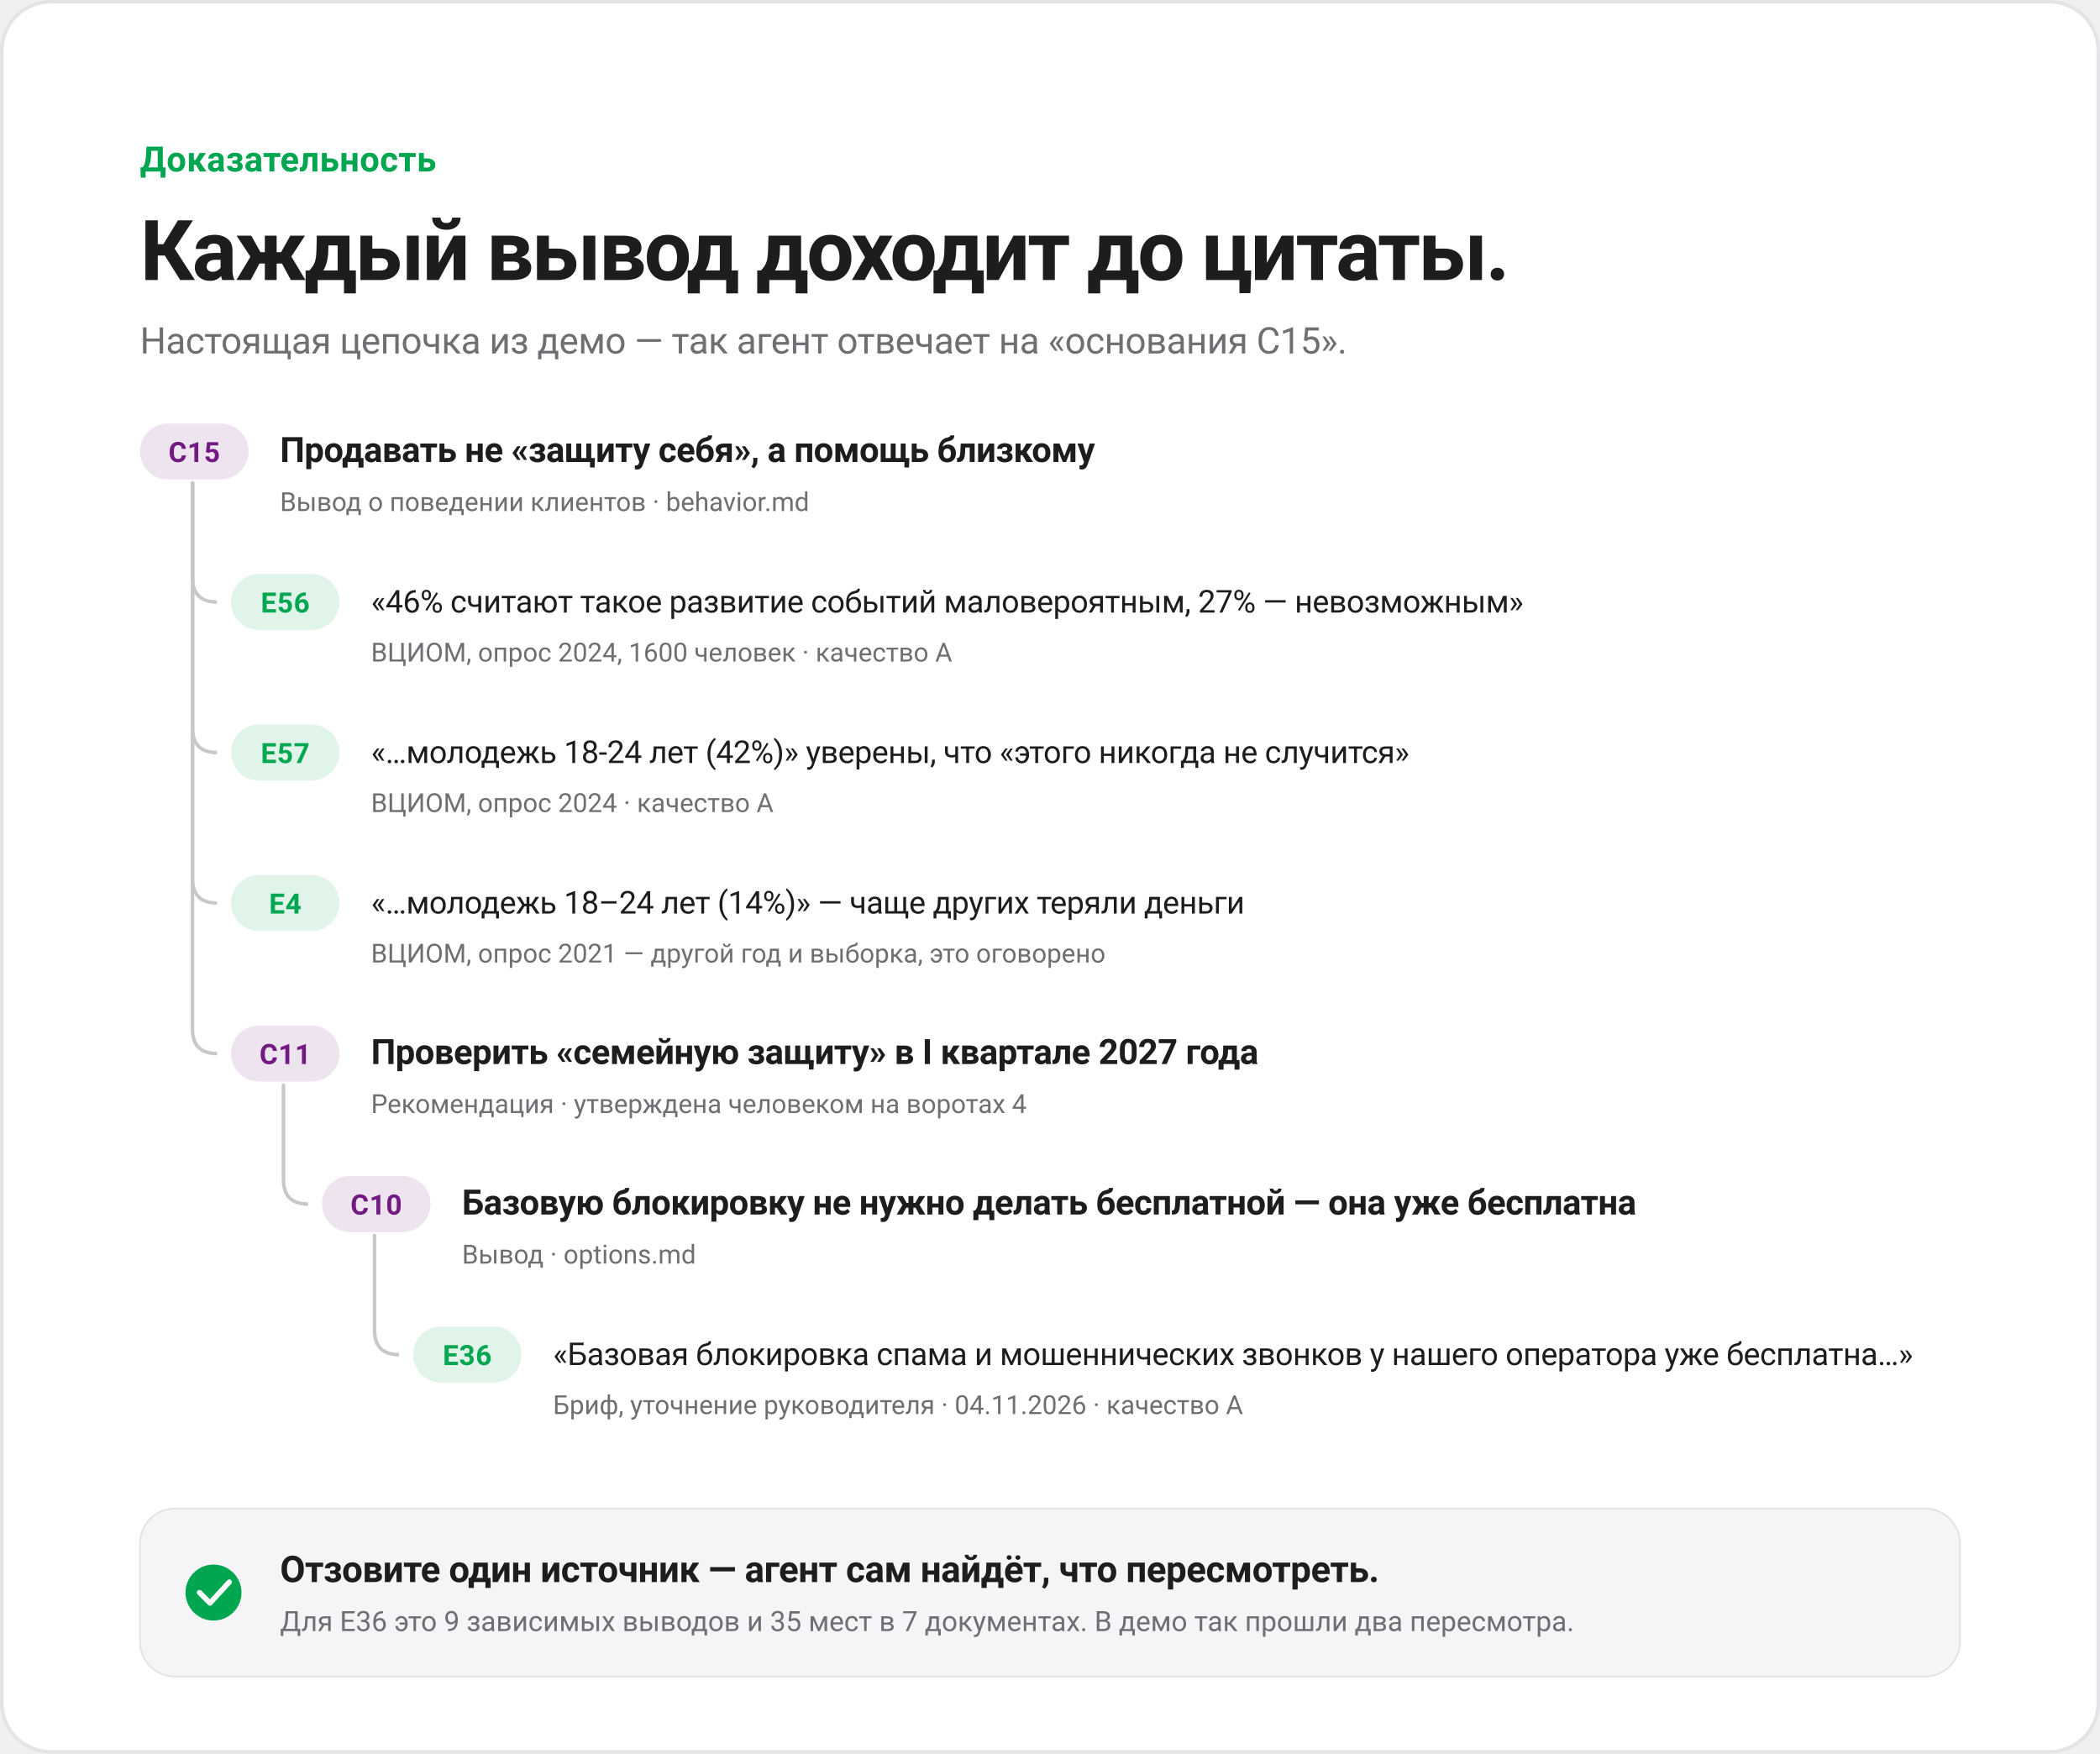
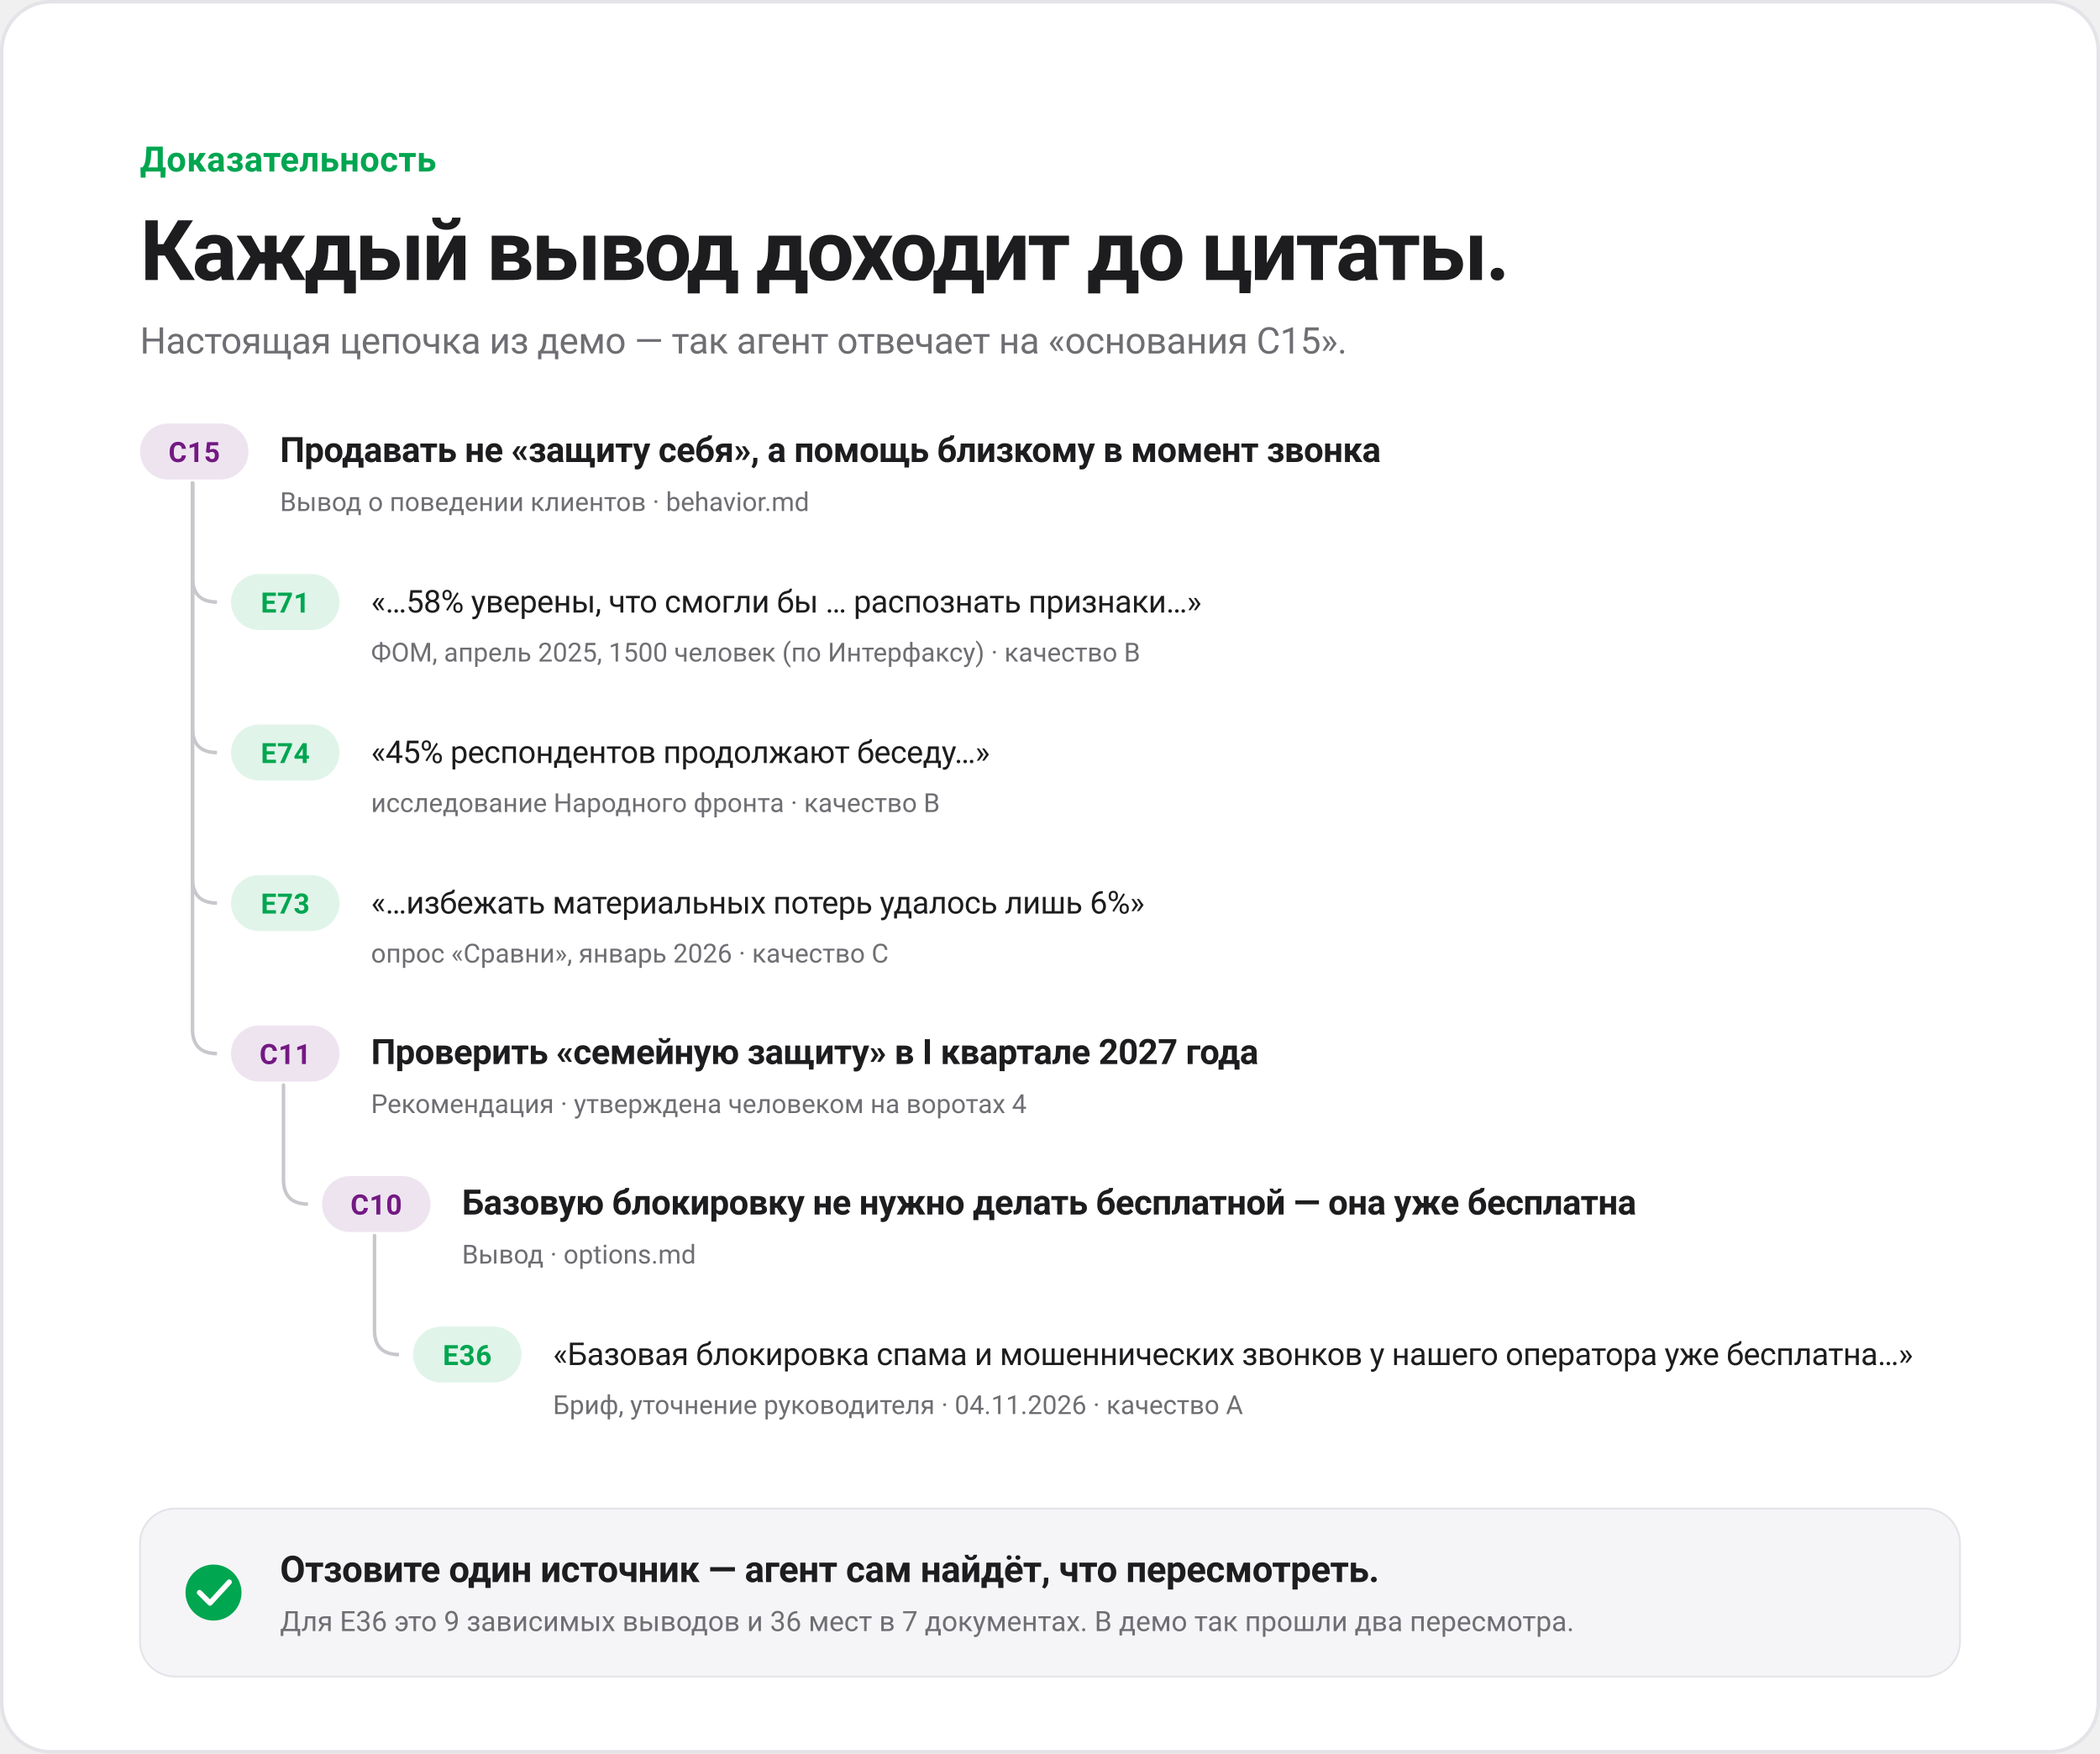
- <svg xmlns="http://www.w3.org/2000/svg" viewBox="0 0 1200 1002" width="1200" height="1002" role="img" aria-label="Цепочка оснований вывода C15 до дословных цитат источников; отзыв записи E36 затрагивает 9 выводов и 35 мест в 7 документах">
+ <svg xmlns="http://www.w3.org/2000/svg" viewBox="0 0 1200 1002" width="1200" height="1002" role="img" aria-label="Цепочка оснований вывода C15 до дословных цитат источников; отзыв записи E36 затрагивает 9 выводов и 36 мест в 7 документах">
  <style>text{font-family:-apple-system,BlinkMacSystemFont,'SF Pro Display','Segoe UI',Roboto,Helvetica,Arial,sans-serif}</style>
  <rect x="1" y="1" width="1198" height="1000" rx="28" fill="#ffffff" stroke="#e3e3e8" stroke-width="2" />
  <text x="80" y="98" font-size="20" font-weight="600" fill="#00a650" letter-spacing="0.2" text-anchor="start">Доказательность</text>
  <text x="80" y="160" font-size="48" font-weight="700" fill="#1d1d1f" letter-spacing="-1.3" text-anchor="start">Каждый вывод доходит до цитаты.</text>
  <text x="80" y="202" font-size="21" font-weight="400" fill="#6e6e73" letter-spacing="-0.2" text-anchor="start">Настоящая цепочка из демо — так агент отвечает на «основания C15».</text>
  <path d="M110 276 V330 Q110 344 124 344 H122" fill="none" stroke="#c7c7cc" stroke-width="2" stroke-linecap="round" />
  <path d="M110 276 V416 Q110 430 124 430 H122" fill="none" stroke="#c7c7cc" stroke-width="2" stroke-linecap="round" />
  <path d="M110 276 V502 Q110 516 124 516 H122" fill="none" stroke="#c7c7cc" stroke-width="2" stroke-linecap="round" />
  <path d="M110 276 V588 Q110 602 124 602 H122" fill="none" stroke="#c7c7cc" stroke-width="2" stroke-linecap="round" />
  <path d="M162 620 V674 Q162 688 176 688 H174" fill="none" stroke="#c7c7cc" stroke-width="2" stroke-linecap="round" />
  <path d="M214 706 V760 Q214 774 228 774 H226" fill="none" stroke="#c7c7cc" stroke-width="2" stroke-linecap="round" />
  <rect x="80" y="242" width="62" height="32" rx="16" fill="#731982" fill-opacity="0.12" />
  <text x="111" y="264" font-size="16" font-weight="700" fill="#731982" letter-spacing="0.3" text-anchor="middle">C15</text>
-   <text x="160" y="264" font-size="20" font-weight="600" fill="#1d1d1f" letter-spacing="-0.2" text-anchor="start">Продавать не «защиту себя», а помощь близкому</text>
+   <text x="160" y="264" font-size="20" font-weight="600" fill="#1d1d1f" letter-spacing="-0.2" text-anchor="start">Продавать не «защиту себя», а помощь близкому в момент звонка</text>
  <text x="160" y="292" font-size="15" font-weight="400" fill="#6e6e73" letter-spacing="0" text-anchor="start">Вывод о поведении клиентов · behavior.md</text>
  <rect x="132" y="328" width="62" height="32" rx="16" fill="#00a650" fill-opacity="0.12" />
-   <text x="163" y="350" font-size="16" font-weight="700" fill="#00a650" letter-spacing="0.3" text-anchor="middle">E56</text>
-   <text x="212" y="350" font-size="18" font-weight="400" fill="#1d1d1f" letter-spacing="-0.2" text-anchor="start">«46% считают такое развитие событий маловероятным, 27% — невозможным»</text>
-   <text x="212" y="378" font-size="15" font-weight="400" fill="#6e6e73" letter-spacing="0" text-anchor="start">ВЦИОМ, опрос 2024, 1600 человек · качество A</text>
+   <text x="163" y="350" font-size="16" font-weight="700" fill="#00a650" letter-spacing="0.3" text-anchor="middle">E71</text>
+   <text x="212" y="350" font-size="18" font-weight="400" fill="#1d1d1f" letter-spacing="-0.2" text-anchor="start">«…58% уверены, что смогли бы … распознать признаки…»</text>
+   <text x="212" y="378" font-size="15" font-weight="400" fill="#6e6e73" letter-spacing="0" text-anchor="start">ФОМ, апрель 2025, 1500 человек (по Интерфаксу) · качество B</text>
  <rect x="132" y="414" width="62" height="32" rx="16" fill="#00a650" fill-opacity="0.12" />
-   <text x="163" y="436" font-size="16" font-weight="700" fill="#00a650" letter-spacing="0.3" text-anchor="middle">E57</text>
-   <text x="212" y="436" font-size="18" font-weight="400" fill="#1d1d1f" letter-spacing="-0.2" text-anchor="start">«…молодежь 18-24 лет (42%)» уверены, что «этого никогда не случится»</text>
-   <text x="212" y="464" font-size="15" font-weight="400" fill="#6e6e73" letter-spacing="0" text-anchor="start">ВЦИОМ, опрос 2024 · качество A</text>
+   <text x="163" y="436" font-size="16" font-weight="700" fill="#00a650" letter-spacing="0.3" text-anchor="middle">E74</text>
+   <text x="212" y="436" font-size="18" font-weight="400" fill="#1d1d1f" letter-spacing="-0.2" text-anchor="start">«45% респондентов продолжают беседу…»</text>
+   <text x="212" y="464" font-size="15" font-weight="400" fill="#6e6e73" letter-spacing="0" text-anchor="start">исследование Народного фронта · качество B</text>
  <rect x="132" y="500" width="62" height="32" rx="16" fill="#00a650" fill-opacity="0.12" />
-   <text x="163" y="522" font-size="16" font-weight="700" fill="#00a650" letter-spacing="0.3" text-anchor="middle">E4</text>
-   <text x="212" y="522" font-size="18" font-weight="400" fill="#1d1d1f" letter-spacing="-0.2" text-anchor="start">«…молодежь 18–24 лет (14%)» — чаще других теряли деньги</text>
-   <text x="212" y="550" font-size="15" font-weight="400" fill="#6e6e73" letter-spacing="0" text-anchor="start">ВЦИОМ, опрос 2021 — другой год и выборка, это оговорено</text>
+   <text x="163" y="522" font-size="16" font-weight="700" fill="#00a650" letter-spacing="0.3" text-anchor="middle">E73</text>
+   <text x="212" y="522" font-size="18" font-weight="400" fill="#1d1d1f" letter-spacing="-0.2" text-anchor="start">«…избежать материальных потерь удалось лишь 6%»</text>
+   <text x="212" y="550" font-size="15" font-weight="400" fill="#6e6e73" letter-spacing="0" text-anchor="start">опрос «Сравни», январь 2026 · качество C</text>
  <rect x="132" y="586" width="62" height="32" rx="16" fill="#731982" fill-opacity="0.12" />
  <text x="163" y="608" font-size="16" font-weight="700" fill="#731982" letter-spacing="0.3" text-anchor="middle">C11</text>
  <text x="212" y="608" font-size="20" font-weight="600" fill="#1d1d1f" letter-spacing="-0.2" text-anchor="start">Проверить «семейную защиту» в I квартале 2027 года</text>
  <text x="212" y="636" font-size="15" font-weight="400" fill="#6e6e73" letter-spacing="0" text-anchor="start">Рекомендация · утверждена человеком на воротах 4</text>
  <rect x="184" y="672" width="62" height="32" rx="16" fill="#731982" fill-opacity="0.12" />
  <text x="215" y="694" font-size="16" font-weight="700" fill="#731982" letter-spacing="0.3" text-anchor="middle">C10</text>
  <text x="264" y="694" font-size="20" font-weight="600" fill="#1d1d1f" letter-spacing="-0.2" text-anchor="start">Базовую блокировку не нужно делать бесплатной — она уже бесплатна</text>
  <text x="264" y="722" font-size="15" font-weight="400" fill="#6e6e73" letter-spacing="0" text-anchor="start">Вывод · options.md</text>
  <rect x="236" y="758" width="62" height="32" rx="16" fill="#00a650" fill-opacity="0.12" />
  <text x="267" y="780" font-size="16" font-weight="700" fill="#00a650" letter-spacing="0.3" text-anchor="middle">E36</text>
  <text x="316" y="780" font-size="18" font-weight="400" fill="#1d1d1f" letter-spacing="-0.2" text-anchor="start">«Базовая блокировка спама и мошеннических звонков у нашего оператора уже бесплатна…»</text>
  <text x="316" y="808" font-size="15" font-weight="400" fill="#6e6e73" letter-spacing="0" text-anchor="start">Бриф, уточнение руководителя · 04.11.2026 · качество A</text>
  <rect x="80" y="862" width="1040" height="96" rx="20" fill="#f5f5f7" stroke="#e3e3e8" />
  <circle cx="122" cy="910" r="16" fill="#00a650" />
  <path d="M114 910 l6 6 l11 -12" fill="none" stroke="#ffffff" stroke-width="3" stroke-linecap="round" stroke-linejoin="round" />
  <text x="160" y="904" font-size="21" font-weight="600" fill="#1d1d1f" letter-spacing="-0.2" text-anchor="start">Отзовите один источник — агент сам найдёт, что пересмотреть.</text>
-   <text x="160" y="932" font-size="16" font-weight="400" fill="#6e6e73" letter-spacing="0" text-anchor="start">Для E36 это 9 зависимых выводов и 35 мест в 7 документах. В демо так прошли два пересмотра.</text>
+   <text x="160" y="932" font-size="16" font-weight="400" fill="#6e6e73" letter-spacing="0" text-anchor="start">Для E36 это 9 зависимых выводов и 36 мест в 7 документах. В демо так прошли два пересмотра.</text>
</svg>
